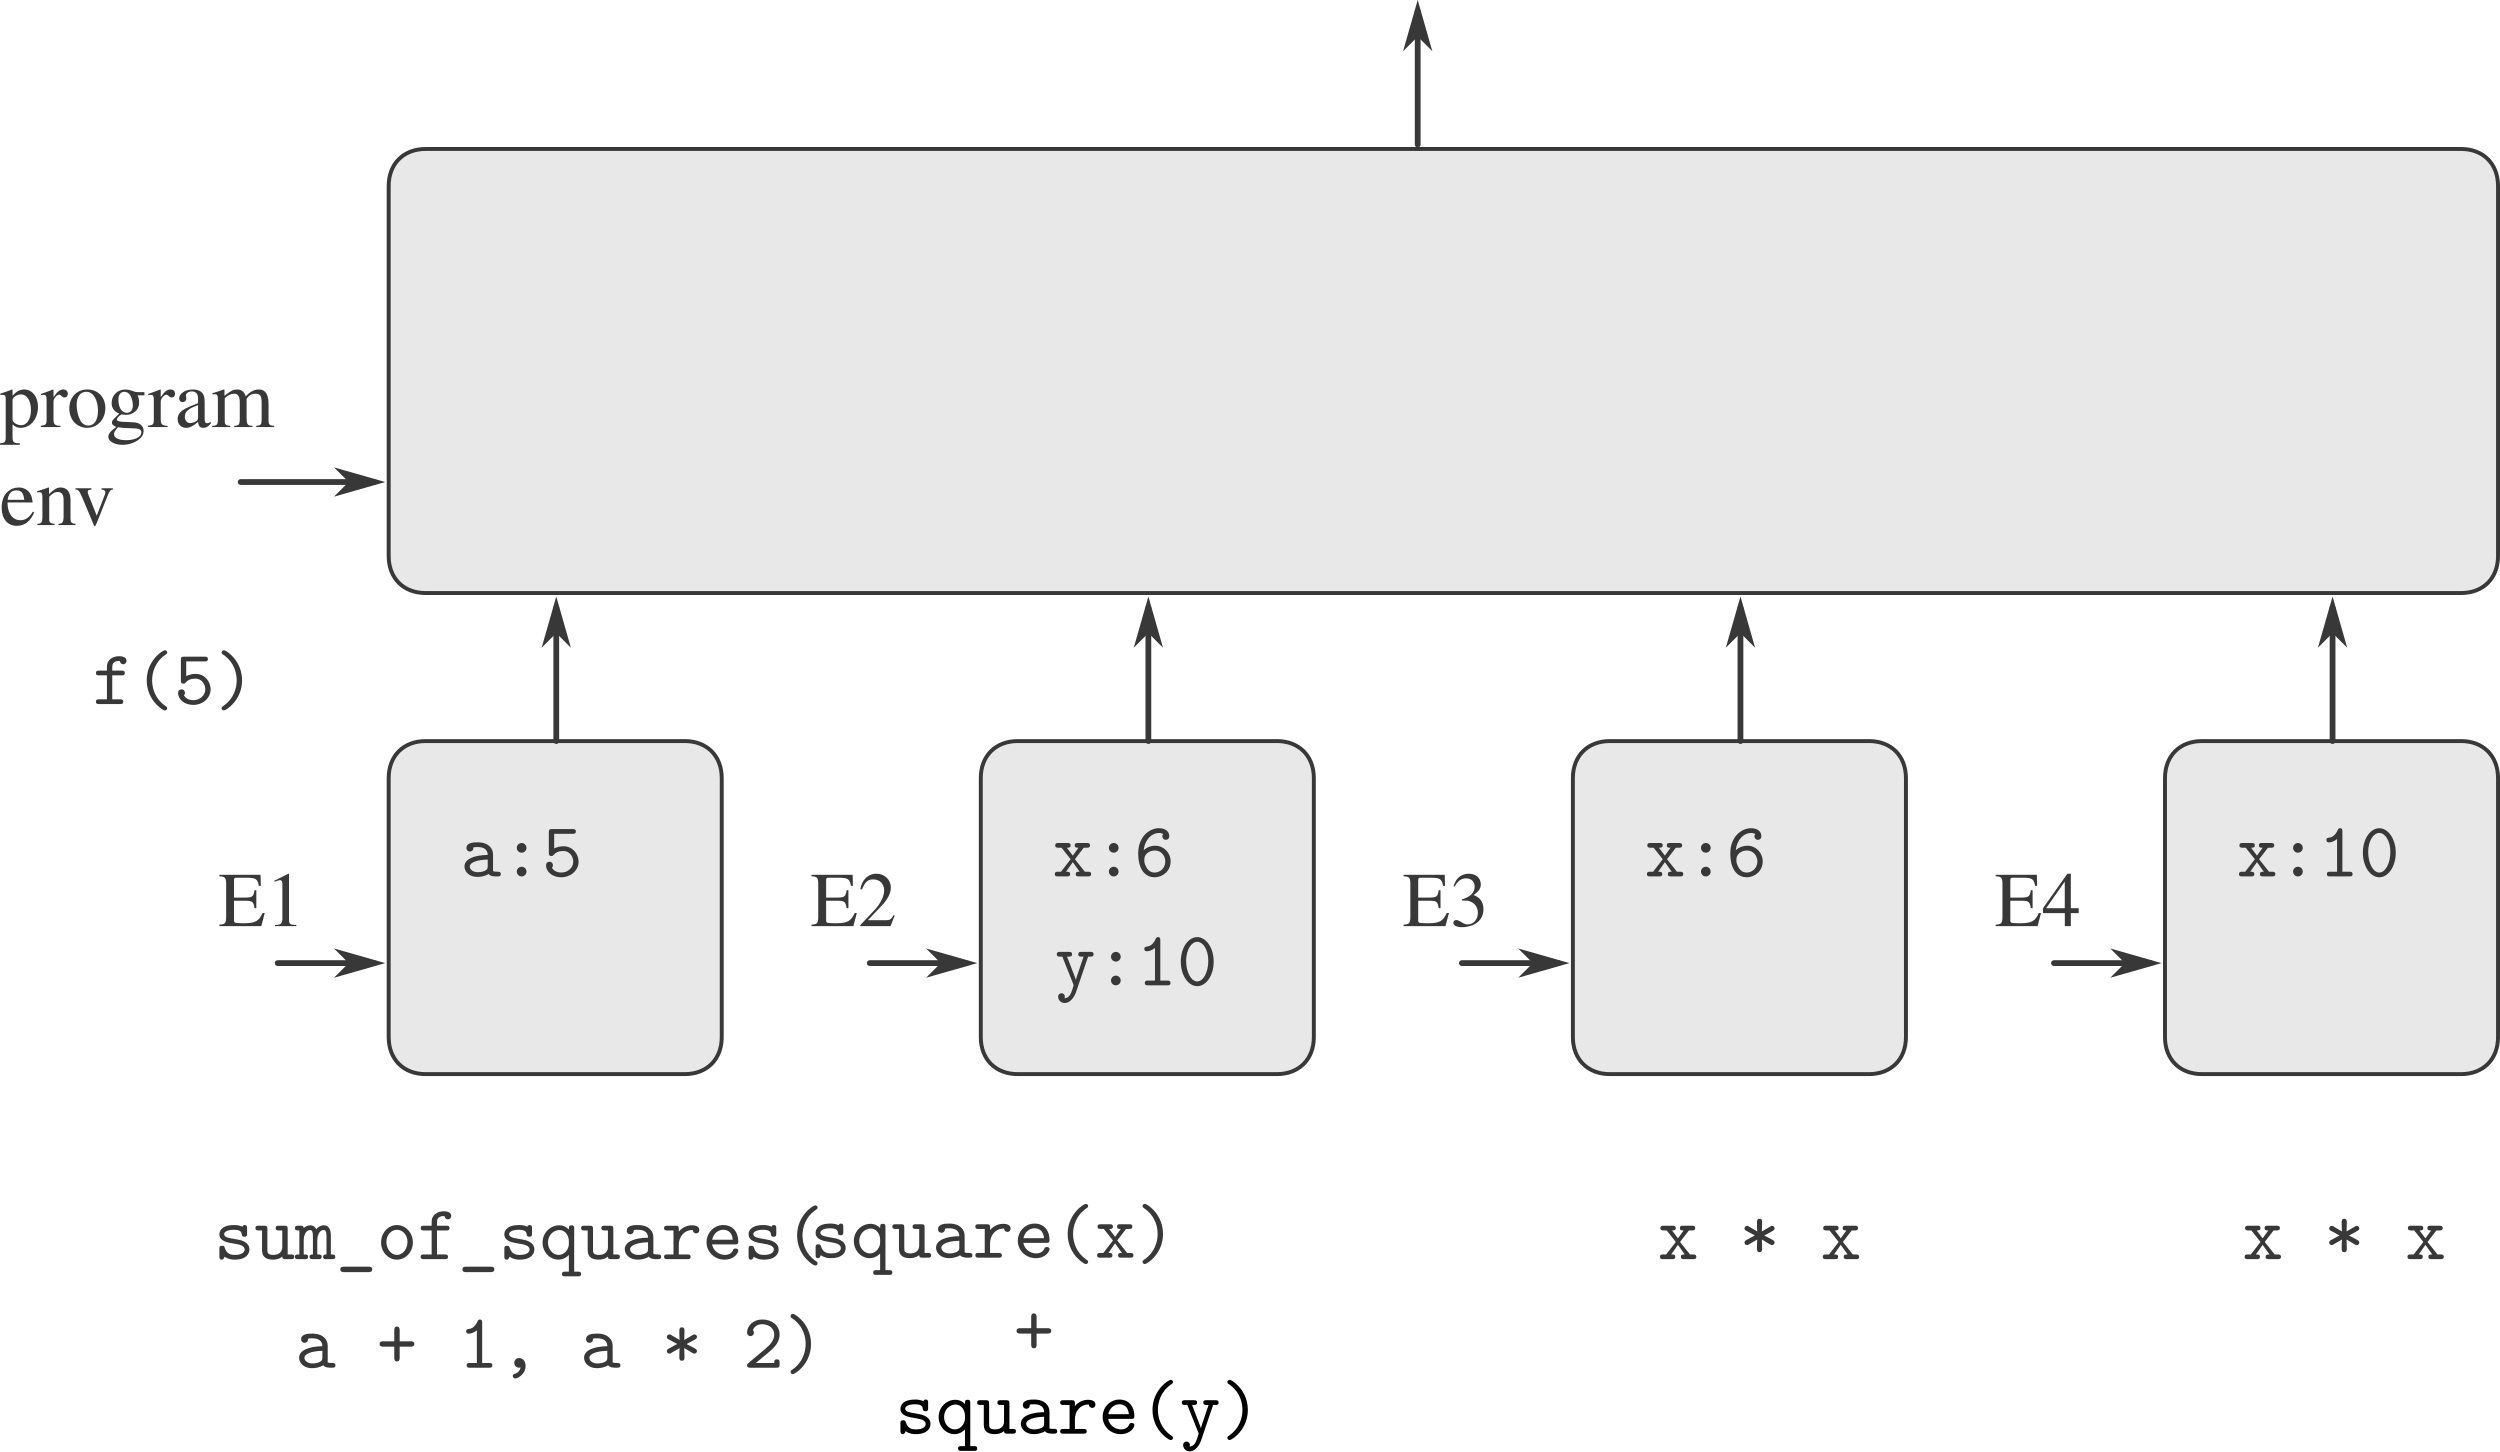
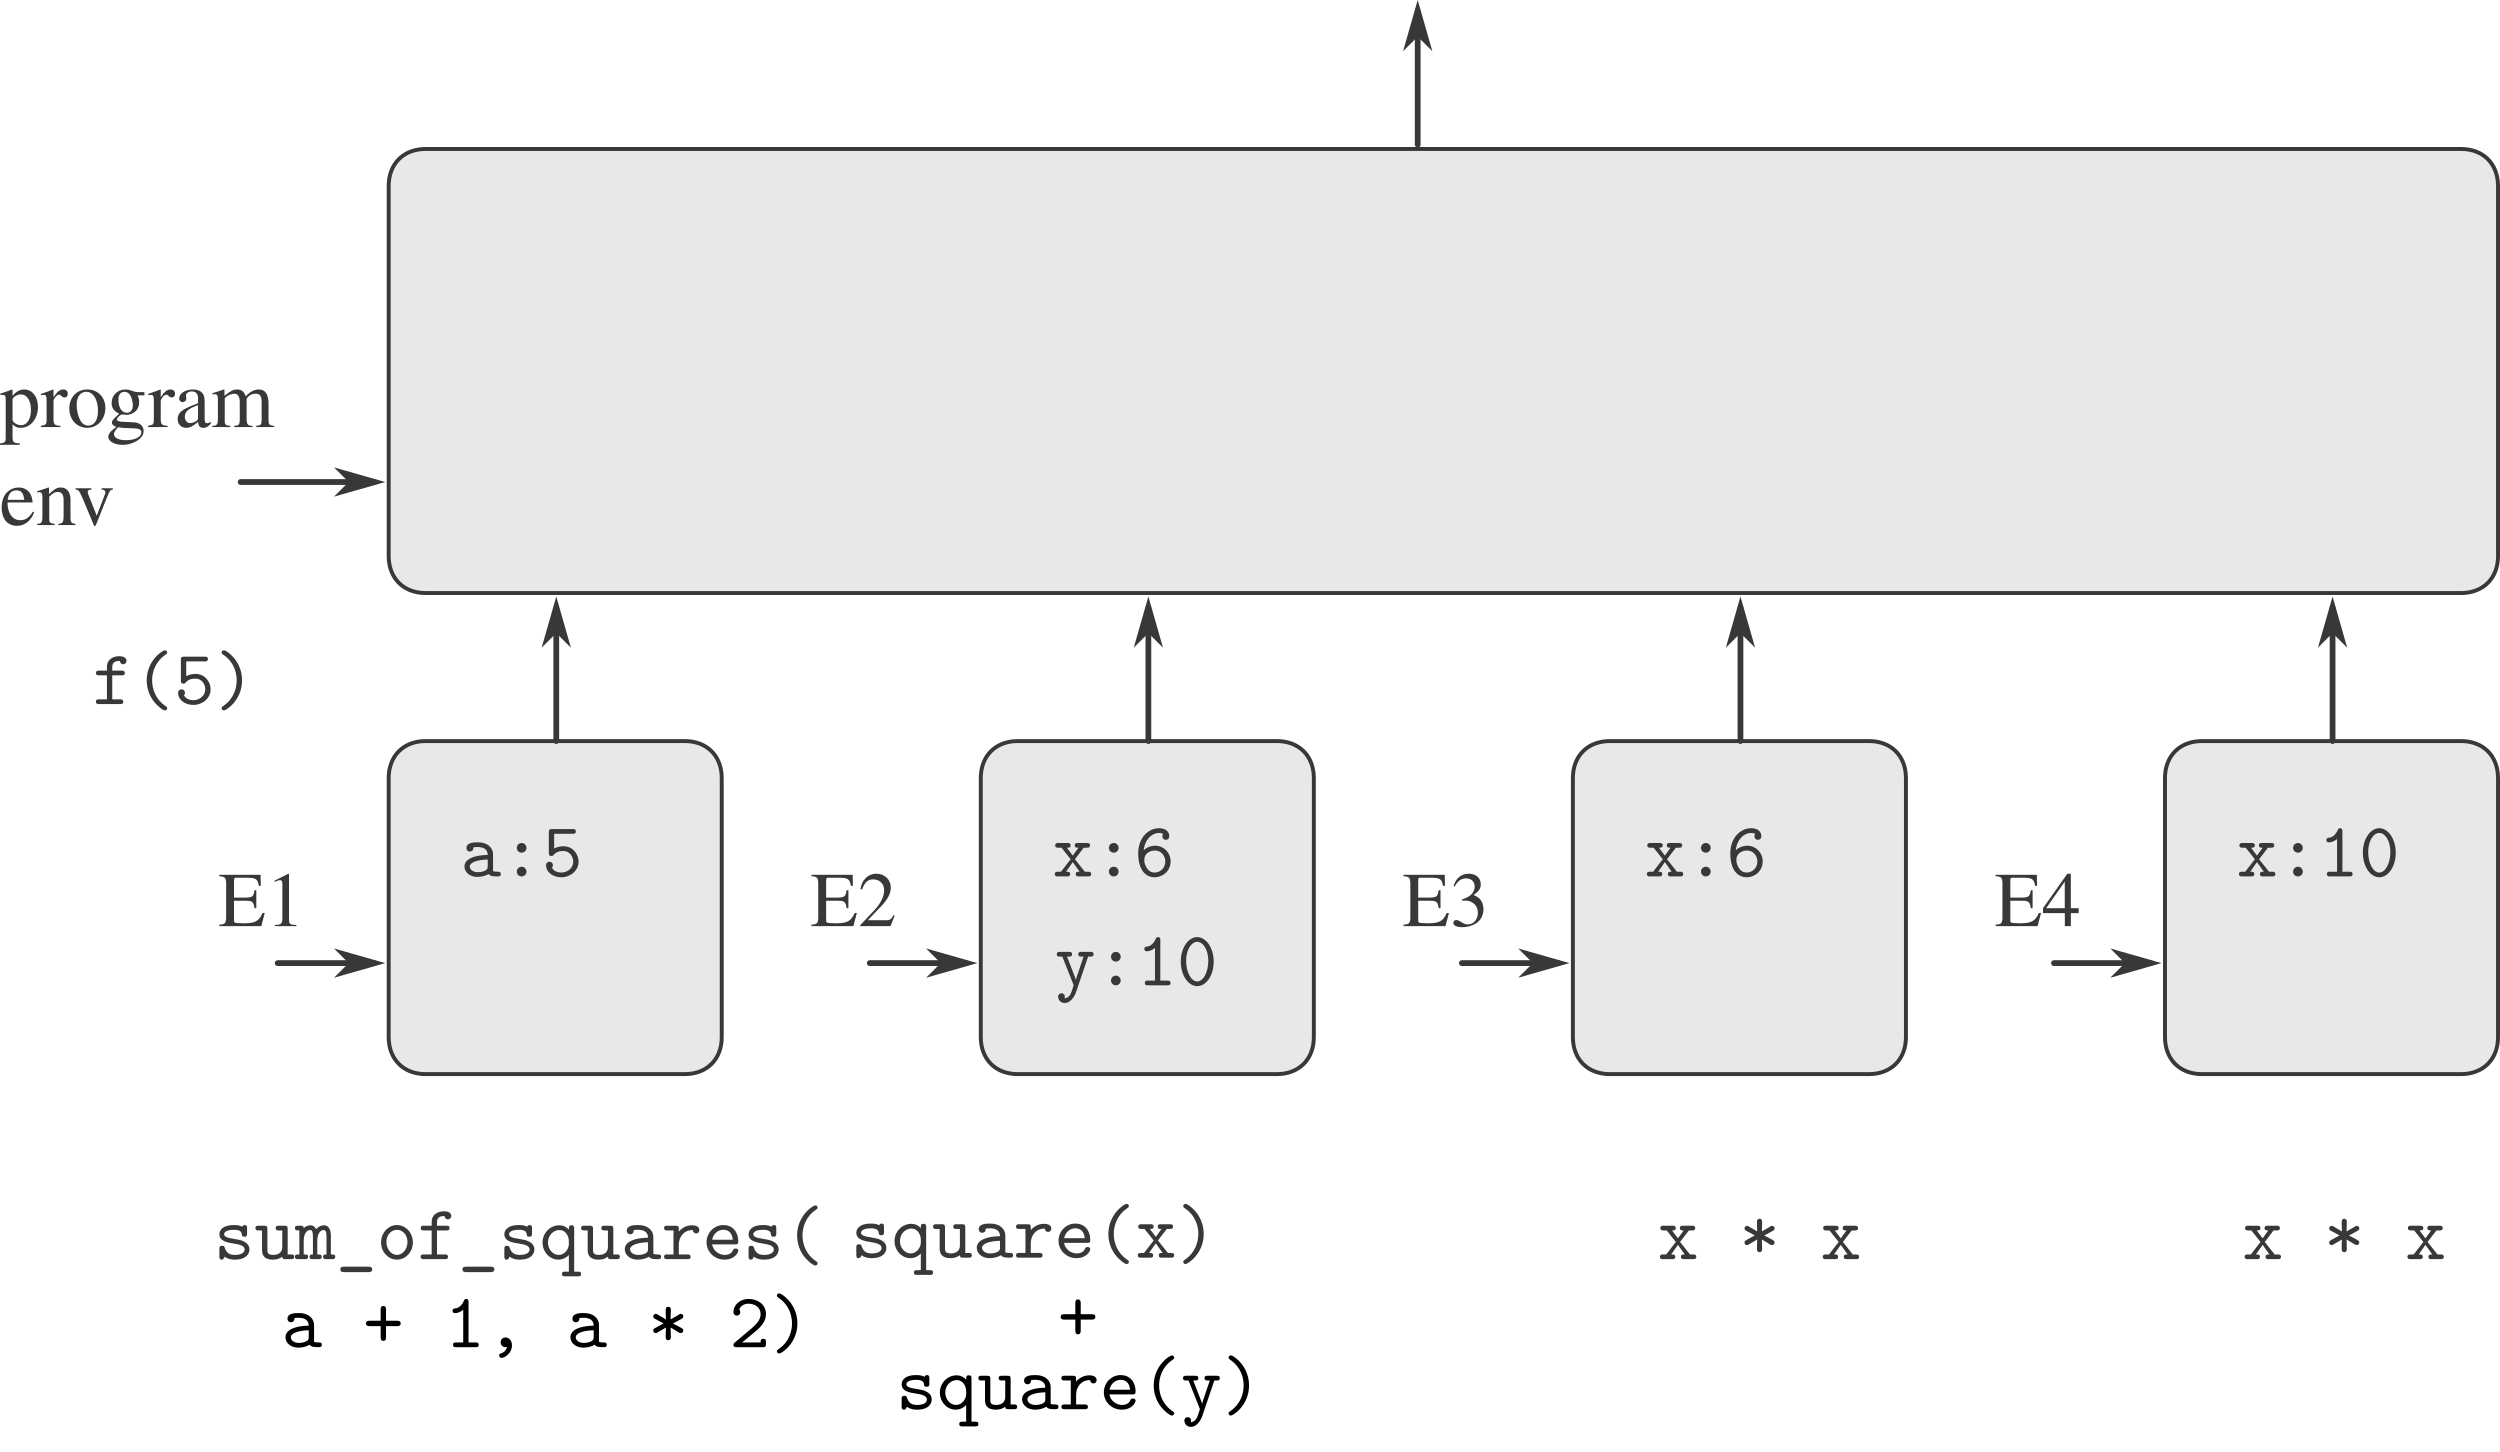
<svg xmlns="http://www.w3.org/2000/svg" preserveAspectRatio="xMinYMin meet" viewBox="0 0 644.857 374.362" id="svg3170" version="1.1" width="644.857" height="374.362">
  <defs id="defs3172">
    <marker refX="0" refY="0" orient="auto" id="Arrow1Mend-6" style="overflow:visible">
      <path d="M 0,0 5,-5 -12.5,0 5,5 Z" transform="matrix(-0.4,0,0,-0.4,-4,0)" id="path3809-6-2" style="fill:#383838;fill-rule:evenodd;stroke:#383838;stroke-width:1pt;marker-start:none" />
    </marker>
    <marker refX="0" refY="0" orient="auto" id="marker3973" style="overflow:visible">
      <path d="M 0,0 5,-5 -12.5,0 5,5 Z" transform="matrix(-0.4,0,0,-0.4,-4,0)" id="path3975" style="fill:#383838;fill-rule:evenodd;stroke:#383838;stroke-width:1pt;marker-start:none" />
    </marker>
    <marker refX="0" refY="0" orient="auto" id="marker3977" style="overflow:visible">
      <path d="M 0,0 5,-5 -12.5,0 5,5 Z" transform="matrix(-0.4,0,0,-0.4,-4,0)" id="path3979" style="fill:#383838;fill-rule:evenodd;stroke:#383838;stroke-width:1pt;marker-start:none" />
    </marker>
    <marker refX="0" refY="0" orient="auto" id="marker3981" style="overflow:visible">
      <path d="M 0,0 5,-5 -12.5,0 5,5 Z" transform="matrix(-0.4,0,0,-0.4,-4,0)" id="path3983" style="fill:#383838;fill-rule:evenodd;stroke:#383838;stroke-width:1pt;marker-start:none" />
    </marker>
    <marker refX="0" refY="0" orient="auto" id="Arrow1Mend" style="overflow:visible">
      <path d="M 0,0 5,-5 -12.5,0 5,5 Z" transform="matrix(-0.4,0,0,-0.4,-4,0)" id="path3809" style="fill:#383838;fill-rule:evenodd;stroke:#383838;stroke-width:1pt;marker-start:none" />
    </marker>
    <marker refX="0" refY="0" orient="auto" id="marker3987" style="overflow:visible">
      <path d="M 0,0 5,-5 -12.5,0 5,5 Z" transform="matrix(-0.4,0,0,-0.4,-4,0)" id="path3989" style="fill:#383838;fill-rule:evenodd;stroke:#383838;stroke-width:1pt;marker-start:none" />
    </marker>
    <marker refX="0" refY="0" orient="auto" id="Arrow1Mend-6-9" style="overflow:visible">
      <path d="M 0,0 5,-5 -12.5,0 5,5 Z" transform="matrix(-0.4,0,0,-0.4,-4,0)" id="path3809-6-2-9" style="fill:#383838;fill-rule:evenodd;stroke:#383838;stroke-width:1pt;marker-start:none" />
    </marker>
    <marker refX="0" refY="0" orient="auto" id="marker4149" style="overflow:visible">
      <path d="M 0,0 5,-5 -12.5,0 5,5 Z" transform="matrix(-0.4,0,0,-0.4,-4,0)" id="path4151" style="fill:#383838;fill-rule:evenodd;stroke:#383838;stroke-width:1pt;marker-start:none" />
    </marker>
    <marker refX="0" refY="0" orient="auto" id="Arrow1Mend-6-2" style="overflow:visible">
      <path d="M 0,0 5,-5 -12.5,0 5,5 Z" transform="matrix(-0.4,0,0,-0.4,-4,0)" id="path3809-6-2-5" style="fill:#383838;fill-rule:evenodd;stroke:#383838;stroke-width:1pt;marker-start:none" />
    </marker>
    <marker refX="0" refY="0" orient="auto" id="marker4580" style="overflow:visible">
      <path d="M 0,0 5,-5 -12.5,0 5,5 Z" transform="matrix(-0.4,0,0,-0.4,-4,0)" id="path4582" style="fill:#383838;fill-rule:evenodd;stroke:#383838;stroke-width:1pt;marker-start:none" />
    </marker>
    <marker refX="0" refY="0" orient="auto" id="Arrow1Mend-6-4" style="overflow:visible">
      <path d="M 0,0 5,-5 -12.5,0 5,5 Z" transform="matrix(-0.4,0,0,-0.4,-4,0)" id="path3809-6-2-51" style="fill:#383838;fill-rule:evenodd;stroke:#383838;stroke-width:1pt;marker-start:none" />
    </marker>
    <marker refX="0" refY="0" orient="auto" id="marker4680" style="overflow:visible">
      <path d="M 0,0 5,-5 -12.5,0 5,5 Z" transform="matrix(-0.4,0,0,-0.4,-4,0)" id="path4682" style="fill:#383838;fill-rule:evenodd;stroke:#383838;stroke-width:1pt;marker-start:none" />
    </marker>
    <marker refX="0" refY="0" orient="auto" id="Arrow1Mend-6-92" style="overflow:visible">
      <path d="M 0,0 5,-5 -12.5,0 5,5 Z" transform="matrix(-0.4,0,0,-0.4,-4,0)" id="path3809-6-2-0" style="fill:#383838;fill-rule:evenodd;stroke:#383838;stroke-width:1pt;marker-start:none" />
    </marker>
  </defs>
  <g transform="translate(-52.92354,-12.55228)" id="layer2" style="display:inline">
    <path d="m 162.727,50.978 h 525.001 c 5.727,0 9.545,3.818 9.545,9.545 v 95.455 c 0,5.727 -3.818,9.545 -9.545,9.545 H 162.727 c -5.727,0 -9.545,-3.818 -9.545,-9.545 V 60.524 c 0,-5.727 3.818,-9.545 9.545,-9.545 z" id="rect5327" style="fill:#e8e8e8;fill-opacity:1;stroke:#383838;stroke-width:1.015;stroke-linecap:round;stroke-linejoin:round;stroke-miterlimit:4;stroke-dasharray:none;stroke-dashoffset:0;stroke-opacity:1" />
    <path d="m 115,136.887 h 34.364" id="path4451" style="fill:none;stroke:#383838;stroke-width:1.488;stroke-linecap:round;stroke-linejoin:round;stroke-miterlimit:4;stroke-dasharray:none;stroke-opacity:1;marker-end:url(#Arrow1Mend-6)" />
    <path d="m 468.182,203.706 h 66.818 c 5.727,0 9.545,3.818 9.545,9.545 v 66.818 c 0,5.727 -3.818,9.545 -9.545,9.545 h -66.818 c -5.727,0 -9.545,-3.818 -9.545,-9.545 V 213.251 c 0,-5.727 3.818,-9.545 9.545,-9.545 z" id="rect5327-2" style="fill:#e8e8e8;fill-opacity:1;stroke:#383838;stroke-width:1.015;stroke-linecap:round;stroke-linejoin:round;stroke-miterlimit:4;stroke-dasharray:none;stroke-dashoffset:0;stroke-opacity:1" />
    <path d="m 430.001,260.978 h 24.818" id="path4451-8" style="fill:none;stroke:#383838;stroke-width:1.488;stroke-linecap:round;stroke-linejoin:round;stroke-miterlimit:4;stroke-dasharray:none;stroke-opacity:1;marker-end:url(#Arrow1Mend-6)" />
    <path d="M 501.864,203.706 V 169.342" id="path4451-8-3" style="fill:none;stroke:#383838;stroke-width:1.488;stroke-linecap:round;stroke-linejoin:round;stroke-miterlimit:4;stroke-dasharray:none;stroke-opacity:1;marker-end:url(#Arrow1Mend-6)" />
    <path d="m 162.727,203.706 h 66.818 c 5.727,0 9.545,3.818 9.545,9.545 v 66.818 c 0,5.727 -3.818,9.545 -9.545,9.545 h -66.818 c -5.727,0 -9.545,-3.818 -9.545,-9.545 V 213.251 c 0,-5.727 3.818,-9.545 9.545,-9.545 z" id="rect5327-2-7" style="fill:#e8e8e8;fill-opacity:1;stroke:#383838;stroke-width:1.015;stroke-linecap:round;stroke-linejoin:round;stroke-miterlimit:4;stroke-dasharray:none;stroke-dashoffset:0;stroke-opacity:1" />
    <path d="m 124.546,260.978 h 24.818" id="path4451-8-5" style="fill:none;stroke:#383838;stroke-width:1.488;stroke-linecap:round;stroke-linejoin:round;stroke-miterlimit:4;stroke-dasharray:none;stroke-opacity:1;marker-end:url(#Arrow1Mend-6)" />
    <path d="M 196.409,203.706 V 169.342" id="path4451-8-3-5" style="fill:none;stroke:#383838;stroke-width:1.488;stroke-linecap:round;stroke-linejoin:round;stroke-miterlimit:4;stroke-dasharray:none;stroke-opacity:1;marker-end:url(#Arrow1Mend-6)" />
    <path d="m 315.455,203.706 h 66.818 c 5.727,0 9.545,3.818 9.545,9.545 v 66.818 c 0,5.727 -3.818,9.545 -9.545,9.545 h -66.818 c -5.727,0 -9.545,-3.818 -9.545,-9.545 V 213.251 c 0,-5.727 3.818,-9.545 9.545,-9.545 z" id="rect5327-2-9" style="fill:#e8e8e8;fill-opacity:1;stroke:#383838;stroke-width:1.015;stroke-linecap:round;stroke-linejoin:round;stroke-miterlimit:4;stroke-dasharray:none;stroke-dashoffset:0;stroke-opacity:1" />
    <path d="m 277.273,260.978 h 24.818" id="path4451-8-9" style="fill:none;stroke:#383838;stroke-width:1.488;stroke-linecap:round;stroke-linejoin:round;stroke-miterlimit:4;stroke-dasharray:none;stroke-opacity:1;marker-end:url(#Arrow1Mend-6)" />
    <path d="M 349.137,203.706 V 169.342" id="path4451-8-3-57" style="fill:none;stroke:#383838;stroke-width:1.488;stroke-linecap:round;stroke-linejoin:round;stroke-miterlimit:4;stroke-dasharray:none;stroke-opacity:1;marker-end:url(#Arrow1Mend-6)" />
    <path d="m 620.91,203.706 h 66.818 c 5.727,0 9.545,3.818 9.545,9.545 v 66.818 c 0,5.727 -3.818,9.545 -9.545,9.545 h -66.818 c -5.727,0 -9.545,-3.818 -9.545,-9.545 V 213.251 c 0,-5.727 3.818,-9.545 9.545,-9.545 z" id="rect5327-2-6" style="fill:#e8e8e8;fill-opacity:1;stroke:#383838;stroke-width:1.015;stroke-linecap:round;stroke-linejoin:round;stroke-miterlimit:4;stroke-dasharray:none;stroke-dashoffset:0;stroke-opacity:1" />
    <path d="m 582.728,260.978 h 24.818" id="path4451-8-34" style="fill:none;stroke:#383838;stroke-width:1.488;stroke-linecap:round;stroke-linejoin:round;stroke-miterlimit:4;stroke-dasharray:none;stroke-opacity:1;marker-end:url(#Arrow1Mend-6)" />
    <path d="M 654.592,203.706 V 169.342" id="path4451-8-3-3" style="fill:none;stroke:#383838;stroke-width:1.488;stroke-linecap:round;stroke-linejoin:round;stroke-miterlimit:4;stroke-dasharray:none;stroke-opacity:1;marker-end:url(#Arrow1Mend-6)" />
    <path d="M 418.609,49.849 V 15.485" id="path4451-8-3-57-2" style="display:inline;fill:none;stroke:#383838;stroke-width:1.488;stroke-linecap:round;stroke-linejoin:round;stroke-miterlimit:4;stroke-dasharray:none;stroke-opacity:1;marker-end:url(#Arrow1Mend-6-92)" />
  </g>
  <g transform="translate(-52.92354,-12.55228)" id="layer3" style="display:inline">
    <text x="631.364" y="337.342" id="text6293-5" xml:space="preserve" style="font-style:normal;font-variant:normal;font-weight:normal;font-stretch:normal;font-size:20px;line-height:125%;font-family:'Latin Modern Mono';-inkscape-font-specification:'Latin Modern Mono';text-align:start;letter-spacing:0px;word-spacing:0px;text-anchor:start;fill:#383838;fill-opacity:1;stroke:none">
      <tspan x="631.364" y="337.342" id="tspan6295-8">x * x</tspan>
    </text>
    <text x="629.908" y="238.621" id="text6297-4" xml:space="preserve" style="font-style:normal;font-variant:normal;font-weight:normal;font-stretch:normal;font-size:20px;line-height:125%;font-family:'Latin Modern Mono';-inkscape-font-specification:'Latin Modern Mono';text-align:start;letter-spacing:0px;word-spacing:0px;text-anchor:start;fill:#383838;fill-opacity:1;stroke:none">
      <tspan x="629.908" y="238.621" id="tspan6299-6">x:10</tspan>
    </text>
    <text x="567.455" y="251.433" id="text6301-1" xml:space="preserve" style="font-style:normal;font-variant:normal;font-weight:normal;font-stretch:normal;font-size:20px;line-height:125%;font-family:'Latin Modern Mono';-inkscape-font-specification:'Latin Modern Mono';text-align:start;letter-spacing:0px;word-spacing:0px;text-anchor:start;fill:#383838;fill-opacity:1;stroke:none">
      <tspan x="567.455" y="251.433" id="tspan6303-99" style="font-style:normal;font-variant:normal;font-weight:normal;font-stretch:normal;font-size:20px;font-family:Times;-inkscape-font-specification:'Times, Normal';font-variant-ligatures:normal;font-variant-caps:normal;font-variant-numeric:normal">E4</tspan>
    </text>
    <text x="480.546" y="337.342" id="text6293" xml:space="preserve" style="font-style:normal;font-variant:normal;font-weight:normal;font-stretch:normal;font-size:20px;line-height:125%;font-family:'Latin Modern Mono';-inkscape-font-specification:'Latin Modern Mono';text-align:start;letter-spacing:0px;word-spacing:0px;text-anchor:start;fill:#383838;fill-opacity:1;stroke:none">
      <tspan x="480.546" y="337.342" id="tspan6295">x * x</tspan>
    </text>
    <text x="477.181" y="238.621" id="text6297" xml:space="preserve" style="font-style:normal;font-variant:normal;font-weight:normal;font-stretch:normal;font-size:20px;line-height:125%;font-family:'Latin Modern Mono';-inkscape-font-specification:'Latin Modern Mono';text-align:start;letter-spacing:0px;word-spacing:0px;text-anchor:start;fill:#383838;fill-opacity:1;stroke:none">
      <tspan x="477.181" y="238.621" id="tspan6299">x:6</tspan>
    </text>
    <text x="414.728" y="251.433" id="text6301" xml:space="preserve" style="font-style:normal;font-variant:normal;font-weight:normal;font-stretch:normal;font-size:20px;line-height:125%;font-family:'Latin Modern Mono';-inkscape-font-specification:'Latin Modern Mono';text-align:start;letter-spacing:0px;word-spacing:0px;text-anchor:start;fill:#383838;fill-opacity:1;stroke:none">
      <tspan x="414.728" y="251.433" id="tspan6303" style="font-style:normal;font-variant:normal;font-weight:normal;font-stretch:normal;font-size:20px;font-family:Times;-inkscape-font-specification:'Times, Normal';font-variant-ligatures:normal;font-variant-caps:normal;font-variant-numeric:normal">E3</tspan>
    </text>
    <text x="345.868" y="336.96" id="text6293-6" xml:space="preserve" style="font-style:normal;font-variant:normal;font-weight:normal;font-stretch:normal;font-size:20px;line-height:125%;font-family:'Latin Modern Mono';-inkscape-font-specification:'Latin Modern Mono';font-variant-ligatures:normal;font-variant-position:normal;font-variant-caps:normal;font-variant-numeric:normal;font-variant-alternates:normal;font-feature-settings:normal;text-indent:0;text-align:center;text-decoration:none;text-decoration-line:none;text-decoration-style:solid;text-decoration-color:#000000;letter-spacing:0px;word-spacing:0px;text-transform:none;writing-mode:lr-tb;direction:ltr;text-orientation:mixed;dominant-baseline:auto;baseline-shift:baseline;text-anchor:middle;white-space:normal;shape-padding:0;opacity:1;vector-effect:none;fill:#383838;fill-opacity:1;stroke:none;stroke-width:1;stroke-linecap:butt;stroke-linejoin:miter;stroke-miterlimit:4;stroke-dasharray:none;stroke-dashoffset:0;stroke-opacity:1">
-       <tspan id="tspan984" x="351.118" y="336.96" style="font-style:normal;font-variant:normal;font-weight:normal;font-stretch:normal;font-size:20px;line-height:20px;font-family:'Latin Modern Mono';-inkscape-font-specification:'Latin Modern Mono'">square(x) </tspan>
-       <tspan x="345.868" y="361.96" id="tspan986" style="font-style:normal;font-variant:normal;font-weight:normal;font-stretch:normal;font-size:20px;line-height:20px;font-family:'Latin Modern Mono';-inkscape-font-specification:'Latin Modern Mono'">+</tspan>
+       <tspan x="345.868" y="336.96" id="tspan986" style="font-style:normal;font-variant:normal;font-weight:normal;font-stretch:normal;font-size:20px;line-height:20px;font-family:'Latin Modern Mono';-inkscape-font-specification:'Latin Modern Mono'">square(x)</tspan>
    </text>
    <text x="324.453" y="238.621" id="text6297-1" xml:space="preserve" style="font-style:normal;font-variant:normal;font-weight:normal;font-stretch:normal;font-size:20px;line-height:125%;font-family:'Latin Modern Mono';-inkscape-font-specification:'Latin Modern Mono';text-align:start;letter-spacing:0px;word-spacing:0px;text-anchor:start;fill:#383838;fill-opacity:1;stroke:none">
      <tspan x="324.453" y="238.621" id="tspan6299-83">x:6</tspan>
    </text>
    <text x="325" y="266.706" id="text6297-5-2" xml:space="preserve" style="font-style:normal;font-variant:normal;font-weight:normal;font-stretch:normal;font-size:20px;line-height:125%;font-family:'Latin Modern Mono';-inkscape-font-specification:'Latin Modern Mono';text-align:start;letter-spacing:0px;word-spacing:0px;text-anchor:start;fill:#383838;fill-opacity:1;stroke:none">
      <tspan x="325" y="266.706" id="tspan6299-9-9">y:10</tspan>
    </text>
    <text x="262" y="251.433" id="text6301-5" xml:space="preserve" style="font-style:normal;font-variant:normal;font-weight:normal;font-stretch:normal;font-size:20px;line-height:125%;font-family:'Latin Modern Mono';-inkscape-font-specification:'Latin Modern Mono';text-align:start;letter-spacing:0px;word-spacing:0px;text-anchor:start;fill:#383838;fill-opacity:1;stroke:none">
      <tspan x="262" y="251.433" id="tspan6303-9" style="font-style:normal;font-variant:normal;font-weight:normal;font-stretch:normal;font-size:20px;font-family:Times;-inkscape-font-specification:'Times, Normal';font-variant-ligatures:normal;font-variant-caps:normal;font-variant-numeric:normal">E2</tspan>
    </text>
    <text x="108.08" y="337.342" id="text6293-4" xml:space="preserve" style="font-style:normal;font-variant:normal;font-weight:normal;font-stretch:normal;font-size:20px;line-height:140%;font-family:'Latin Modern Mono';-inkscape-font-specification:'Latin Modern Mono';text-align:start;letter-spacing:0px;word-spacing:0px;text-anchor:start;fill:#383838;fill-opacity:1;stroke:none">
-       <tspan id="tspan980" x="108.08" y="337.342">sum_of_squares(</tspan>
-       <tspan id="tspan982" x="108.08" y="365.342">  a + 1, a * 2)</tspan>
+       <tspan id="tspan982" x="108.08" y="337.342">sum_of_squares(</tspan>
    </text>
    <text x="171.726" y="238.621" id="text6297-9" xml:space="preserve" style="font-style:normal;font-variant:normal;font-weight:normal;font-stretch:normal;font-size:20px;line-height:125%;font-family:'Latin Modern Mono';-inkscape-font-specification:'Latin Modern Mono';text-align:start;letter-spacing:0px;word-spacing:0px;text-anchor:start;fill:#383838;fill-opacity:1;stroke:none">
      <tspan x="171.726" y="238.621" id="tspan6299-8">a:5</tspan>
    </text>
    <text x="109.273" y="251.433" id="text6301-2" xml:space="preserve" style="font-style:normal;font-variant:normal;font-weight:normal;font-stretch:normal;font-size:20px;line-height:125%;font-family:'Latin Modern Mono';-inkscape-font-specification:'Latin Modern Mono';text-align:start;letter-spacing:0px;word-spacing:0px;text-anchor:start;fill:#383838;fill-opacity:1;stroke:none">
      <tspan x="109.273" y="251.433" id="tspan6303-1" style="font-style:normal;font-variant:normal;font-weight:normal;font-stretch:normal;font-size:20px;font-family:Times;-inkscape-font-specification:'Times, Normal';font-variant-ligatures:normal;font-variant-caps:normal;font-variant-numeric:normal">E1</tspan>
    </text>
    <text x="76.818" y="194.16" id="text5485" xml:space="preserve" style="font-style:normal;font-variant:normal;font-weight:normal;font-stretch:normal;font-size:20px;line-height:125%;font-family:'Latin Modern Mono';-inkscape-font-specification:'Latin Modern Mono';text-align:start;letter-spacing:0px;word-spacing:0px;text-anchor:start;fill:#383838;fill-opacity:1;stroke:none">
      <tspan x="76.818" y="194.16" dy="0 0 0 0" id="tspan5589" style="font-style:normal;font-variant:normal;font-weight:normal;font-stretch:normal;font-size:20px;font-family:'Latin Modern Mono';-inkscape-font-specification:'Latin Modern Mono, Normal';font-variant-ligatures:normal;font-variant-caps:normal;font-variant-numeric:normal;font-feature-settings:normal;text-align:start;writing-mode:lr-tb;text-anchor:start">f(5)</tspan>
    </text>
    <text x="52.818" y="122.705" id="text5477" xml:space="preserve" style="font-style:normal;font-variant:normal;font-weight:normal;font-stretch:normal;font-size:21.067px;line-height:120%;font-family:Times;-inkscape-font-specification:'Times, Normal';font-variant-ligatures:normal;font-variant-caps:normal;font-variant-numeric:normal;font-feature-settings:normal;text-align:start;letter-spacing:0px;word-spacing:0px;writing-mode:lr-tb;text-anchor:start;fill:#383838;fill-opacity:1;stroke:none">
      <tspan id="tspan971" x="52.818" y="122.705">program</tspan>
      <tspan id="tspan973" x="52.818" y="147.985">env</tspan>
    </text>
  </g>
-   <text xml:space="preserve" style="font-style:normal;font-variant:normal;font-weight:normal;font-stretch:normal;font-size:20px;line-height:25px;font-family:'Latin Modern Mono';-inkscape-font-specification:'Latin Modern Mono';text-align:center;letter-spacing:0px;word-spacing:0px;text-anchor:middle;fill:#000000;fill-opacity:1;stroke:none" x="293.824" y="369.802" id="text969">
-     <tspan x="293.824" y="369.802" id="tspan1051">square(y)</tspan>
+   <text xml:space="preserve" style="font-style:normal;font-variant:normal;font-weight:normal;font-stretch:normal;font-size:20px;line-height:25px;font-family:'Latin Modern Mono';-inkscape-font-specification:'Latin Modern Mono';text-align:center;letter-spacing:0px;word-spacing:0px;text-anchor:middle;fill:#000000;fill-opacity:1;stroke:none" x="293.824" y="345.802" id="text969">
+     <tspan x="293.824" y="345.802" id="tspan1051">+</tspan>
+   </text>
+   <text xml:space="preserve" style="font-style:normal;font-variant:normal;font-weight:normal;font-stretch:normal;font-size:20px;line-height:25px;font-family:'Latin Modern Mono';-inkscape-font-specification:'Latin Modern Mono';text-align:center;letter-spacing:0px;word-spacing:0px;text-anchor:middle;fill:#000000;fill-opacity:1;stroke:none" x="294.136" y="363.492" id="text969-2">
+     <tspan x="294.136" y="363.492" id="tspan1051-8">square(y)</tspan>
+   </text>
+   <text id="text1069" y="347.492" x="146.136" style="font-style:normal;font-variant:normal;font-weight:normal;font-stretch:normal;font-size:20px;line-height:25px;font-family:'Latin Modern Mono';-inkscape-font-specification:'Latin Modern Mono';text-align:center;letter-spacing:0px;word-spacing:0px;text-anchor:middle;fill:#000000;fill-opacity:1;stroke:none" xml:space="preserve">
+     <tspan id="tspan1067" y="347.492" x="146.136">  a + 1, a * 2)</tspan>
  </text>
</svg>
